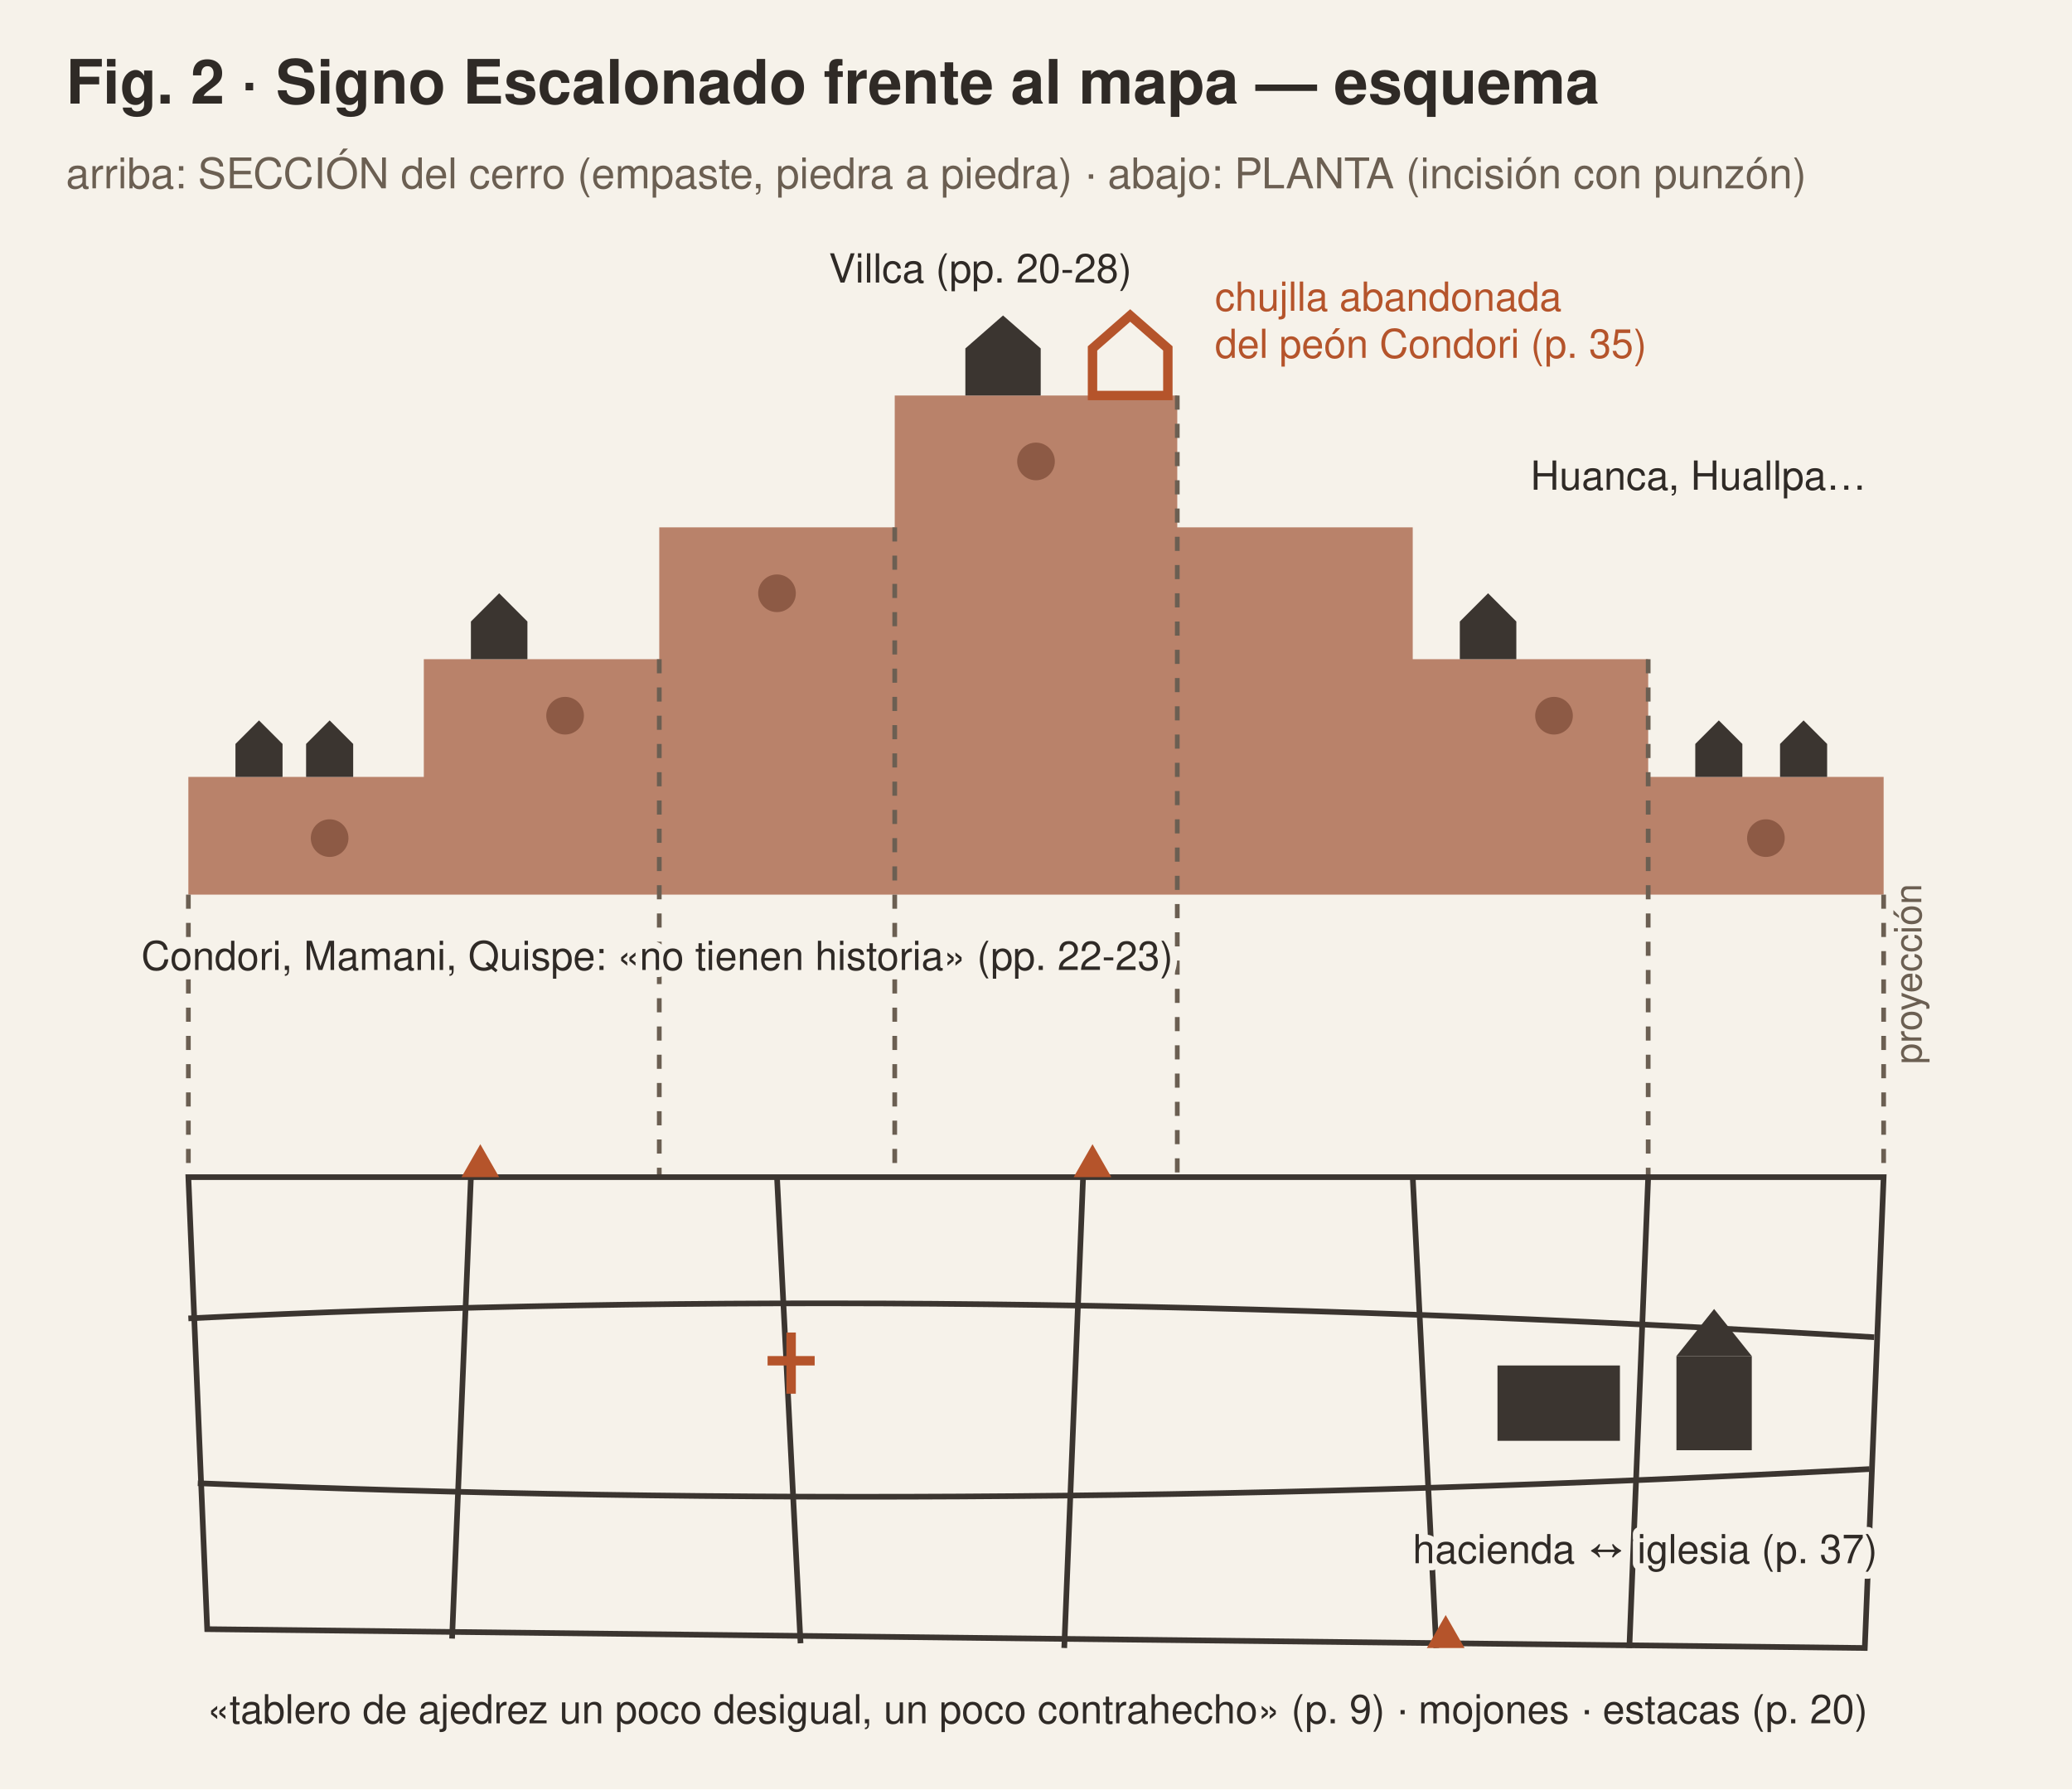
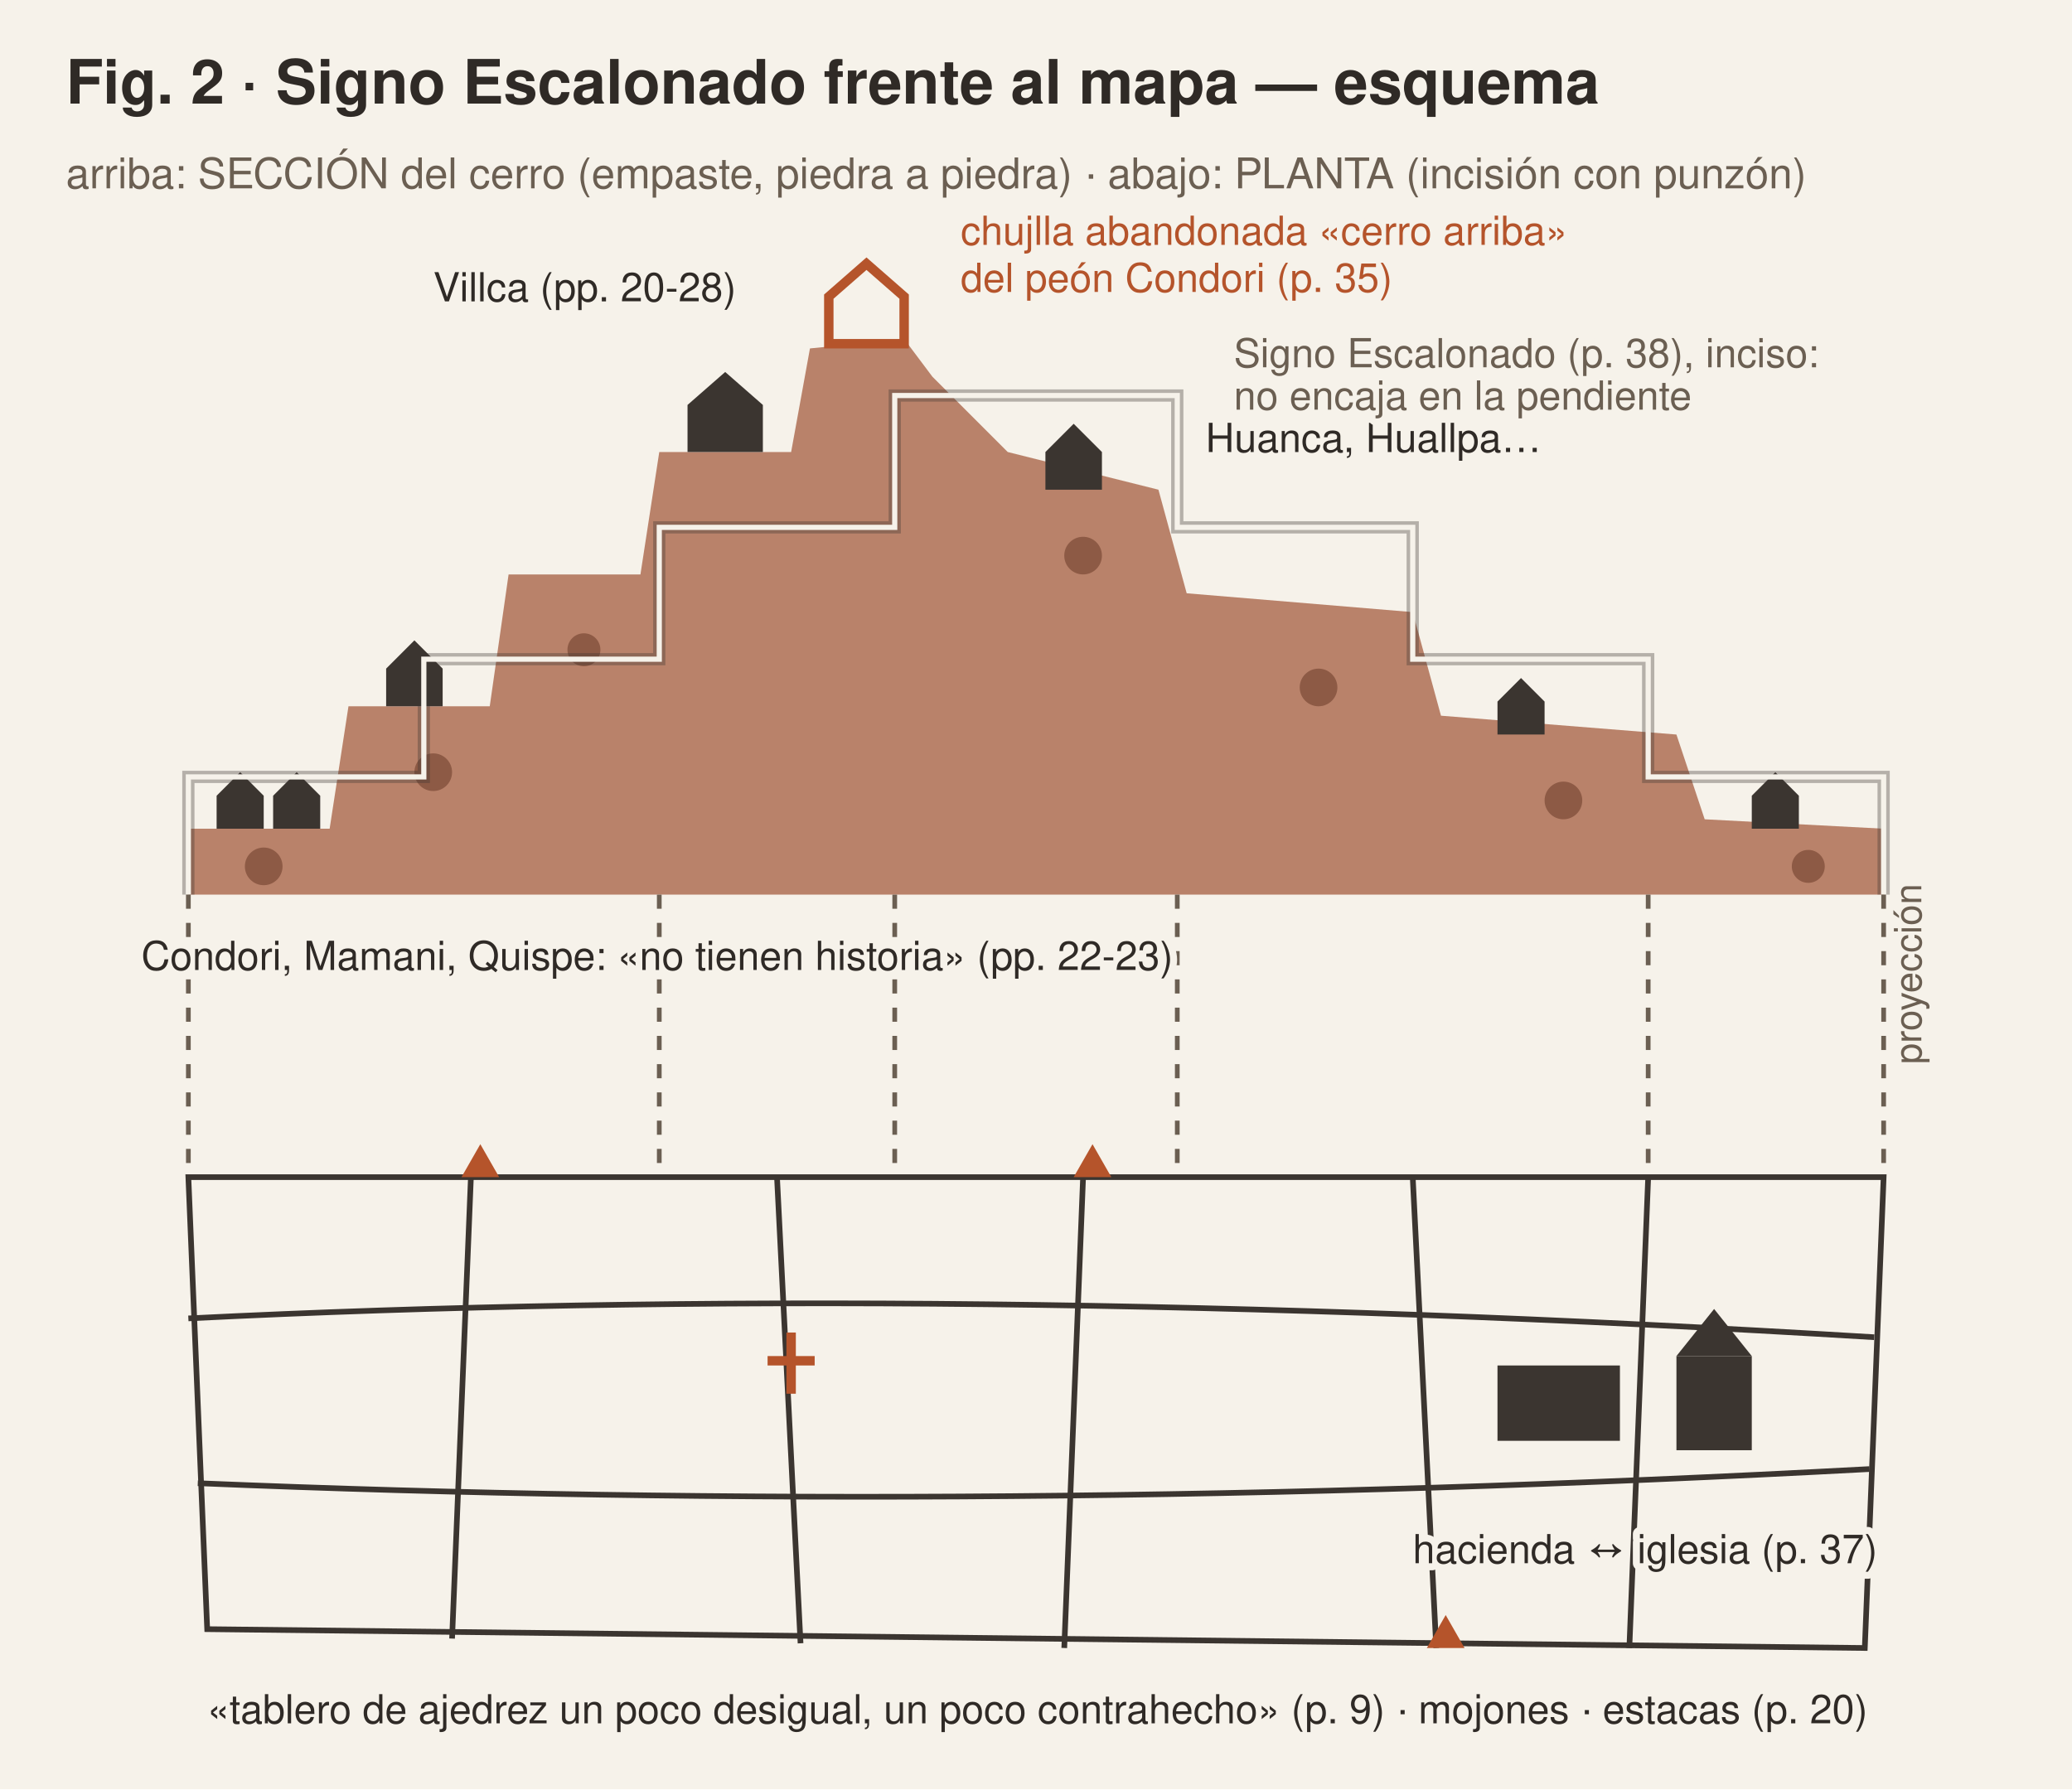
<svg xmlns="http://www.w3.org/2000/svg" viewBox="0 0 440 380" font-family="Helvetica, Arial, sans-serif">
  <rect width="440" height="380" fill="#f6f2ea" />
  <text x="14" y="22" font-size="13" font-weight="bold" fill="#2f2a26">Fig. 2 · Signo Escalonado frente al mapa — esquema</text>
  <text x="14" y="40" font-size="9" fill="#6b5f52">arriba: SECCIÓN del cerro (empaste, piedra a piedra) · abajo: PLANTA (incisión con punzón)</text>
-   <path d="M40,190 L40,165 L90,165 L90,140 L140,140 L140,112 L190,112 L190,84 L250,84 L250,112 L300,112 L300,140 L350,140 L350,165 L400,165 L400,190 Z" fill="#b9826a" />
+   <path d="M40,190 L40,176 L70,176 L74,150 L104,150 L108,122 L136,122 L140,96 L168,96 L172,74 L192,72 L198,80 L214,96 L246,104 L252,126 L300,130 L306,152 L356,156 L362,174 L400,176 L400,190 Z" fill="#b9826a" />
  <g fill="#8d5a45">
-     <circle cx="70" cy="178" r="4" />
-     <circle cx="120" cy="152" r="4" />
-     <circle cx="165" cy="126" r="4" />
-     <circle cx="220" cy="98" r="4" />
-     <circle cx="330" cy="152" r="4" />
-     <circle cx="375" cy="178" r="4" />
+     <circle cx="56" cy="184" r="4" />
+     <circle cx="92" cy="164" r="4" />
+     <circle cx="124" cy="138" r="3.5" />
+     <circle cx="230" cy="118" r="4" />
+     <circle cx="280" cy="146" r="4" />
+     <circle cx="332" cy="170" r="4" />
+     <circle cx="384" cy="184" r="3.5" />
  </g>
  <g fill="#3b3530">
-     <path d="M205,84 l0,-10 l8,-7 l8,7 l0,10 Z" />
-     <path d="M100,140 l0,-8 l6,-6 l6,6 l0,8 Z" />
-     <path d="M310,140 l0,-8 l6,-6 l6,6 l0,8 Z" />
-     <path d="M50,165 l0,-7 l5,-5 l5,5 l0,7 Z" />
-     <path d="M65,165 l0,-7 l5,-5 l5,5 l0,7 Z" />
-     <path d="M360,165 l0,-7 l5,-5 l5,5 l0,7 Z" />
-     <path d="M378,165 l0,-7 l5,-5 l5,5 l0,7 Z" />
+     <path d="M146,96 l0,-10 l8,-7 l8,7 l0,10 Z" />
+     <path d="M82,150 l0,-8 l6,-6 l6,6 l0,8 Z" />
+     <path d="M222,104 l0,-8 l6,-6 l6,6 l0,8 Z" />
+     <path d="M46,176 l0,-7 l5,-5 l5,5 l0,7 Z" />
+     <path d="M58,176 l0,-7 l5,-5 l5,5 l0,7 Z" />
+     <path d="M318,156 l0,-7 l5,-5 l5,5 l0,7 Z" />
+     <path d="M372,176 l0,-7 l5,-5 l5,5 l0,7 Z" />
  </g>
-   <path d="M232,84 l0,-10 l8,-7 l8,7 l0,10 Z" fill="none" stroke="#b5542b" stroke-width="2" />
+   <path d="M176,73 l0,-10 l8,-7 l8,7 l0,10 Z" fill="none" stroke="#b5542b" stroke-width="2" />
+   <path d="M40,190 L40,165 L90,165 L90,140 L140,140 L140,112 L190,112 L190,84 L250,84 L250,112 L300,112 L300,140 L350,140 L350,165 L400,165 L400,190" fill="none" stroke="#3b3530" stroke-width="2.6" stroke-linejoin="miter" opacity="0.35" />
+   <path d="M40,190 L40,165 L90,165 L90,140 L140,140 L140,112 L190,112 L190,84 L250,84 L250,112 L300,112 L300,140 L350,140 L350,165 L400,165 L400,190" fill="none" stroke="#f6f2ea" stroke-width="1.1" stroke-linejoin="miter" />
  <g stroke="#6b5f52" stroke-dasharray="3,3">
    <line x1="40" y1="190" x2="40" y2="250" />
-     <line x1="140" y1="140" x2="140" y2="250" />
-     <line x1="190" y1="112" x2="190" y2="250" />
-     <line x1="250" y1="84" x2="250" y2="250" />
-     <line x1="350" y1="140" x2="350" y2="250" />
+     <line x1="140" y1="190" x2="140" y2="250" />
+     <line x1="190" y1="190" x2="190" y2="250" />
+     <line x1="250" y1="190" x2="250" y2="250" />
+     <line x1="350" y1="190" x2="350" y2="250" />
    <line x1="400" y1="190" x2="400" y2="250" />
  </g>
  <text x="408" y="226" font-size="8" fill="#6b5f52" transform="rotate(-90 408 226)">proyección</text>
  <g stroke="#3b3530" stroke-width="1.2" fill="none">
    <path d="M40,250 L400,250 L396,350 L44,346 Z" />
    <path d="M100,250 L96,348 M165,250 L170,349 M230,250 L226,350 M300,250 L305,350 M350,250 L346,350" />
    <path d="M40,280 Q200,272 398,284 M42,315 Q210,322 397,312" />
  </g>
  <g fill="#b5542b">
    <path d="M98,250 l4,-7 l4,7 Z" />
    <path d="M228,250 l4,-7 l4,7 Z" />
    <path d="M303,350 l4,-7 l4,7 Z" />
  </g>
  <g stroke="#b5542b" stroke-width="2">
    <line x1="168" y1="283" x2="168" y2="296" />
    <line x1="163" y1="289" x2="173" y2="289" />
  </g>
  <rect x="318" y="290" width="26" height="16" fill="#3b3530" />
  <rect x="356" y="288" width="16" height="20" fill="#3b3530" />
  <path d="M356,288 l8,-10 l8,10 Z" fill="#3b3530" />
  <g font-size="8.5" fill="#2f2a26" stroke="#f6f2ea" stroke-width="3" stroke-linejoin="round" paint-order="stroke">
-     <text x="176" y="60">Villca (pp. 20-28)</text>
-     <text x="258" y="66" fill="#b5542b">chujlla abandonada</text>
-     <text x="258" y="76" fill="#b5542b">del peón Condori (p. 35)</text>
-     <text x="325" y="104">Huanca, Huallpa…</text>
+     <text x="92" y="64">Villca (pp. 20-28)</text>
+     <text x="204" y="52" fill="#b5542b">chujlla abandonada «cerro arriba»</text>
+     <text x="204" y="62" fill="#b5542b">del peón Condori (p. 35)</text>
+     <text x="256" y="96">Huanca, Huallpa…</text>
+     <text x="262" y="78" fill="#6b5f52">Signo Escalonado (p. 38), inciso:</text>
+     <text x="262" y="87" fill="#6b5f52">no encaja en la pendiente</text>
    <text x="30" y="206">Condori, Mamani, Quispe: «no tienen historia» (pp. 22-23)</text>
  </g>
  <g font-size="8.5" fill="#2f2a26" stroke="#f6f2ea" stroke-width="3" stroke-linejoin="round" paint-order="stroke">
    <text x="44" y="366">«tablero de ajedrez un poco desigual, un poco contrahecho» (p. 9) · mojones · estacas (p. 20)</text>
    <text x="300" y="332">hacienda ↔ iglesia (p. 37)</text>
  </g>
</svg>
